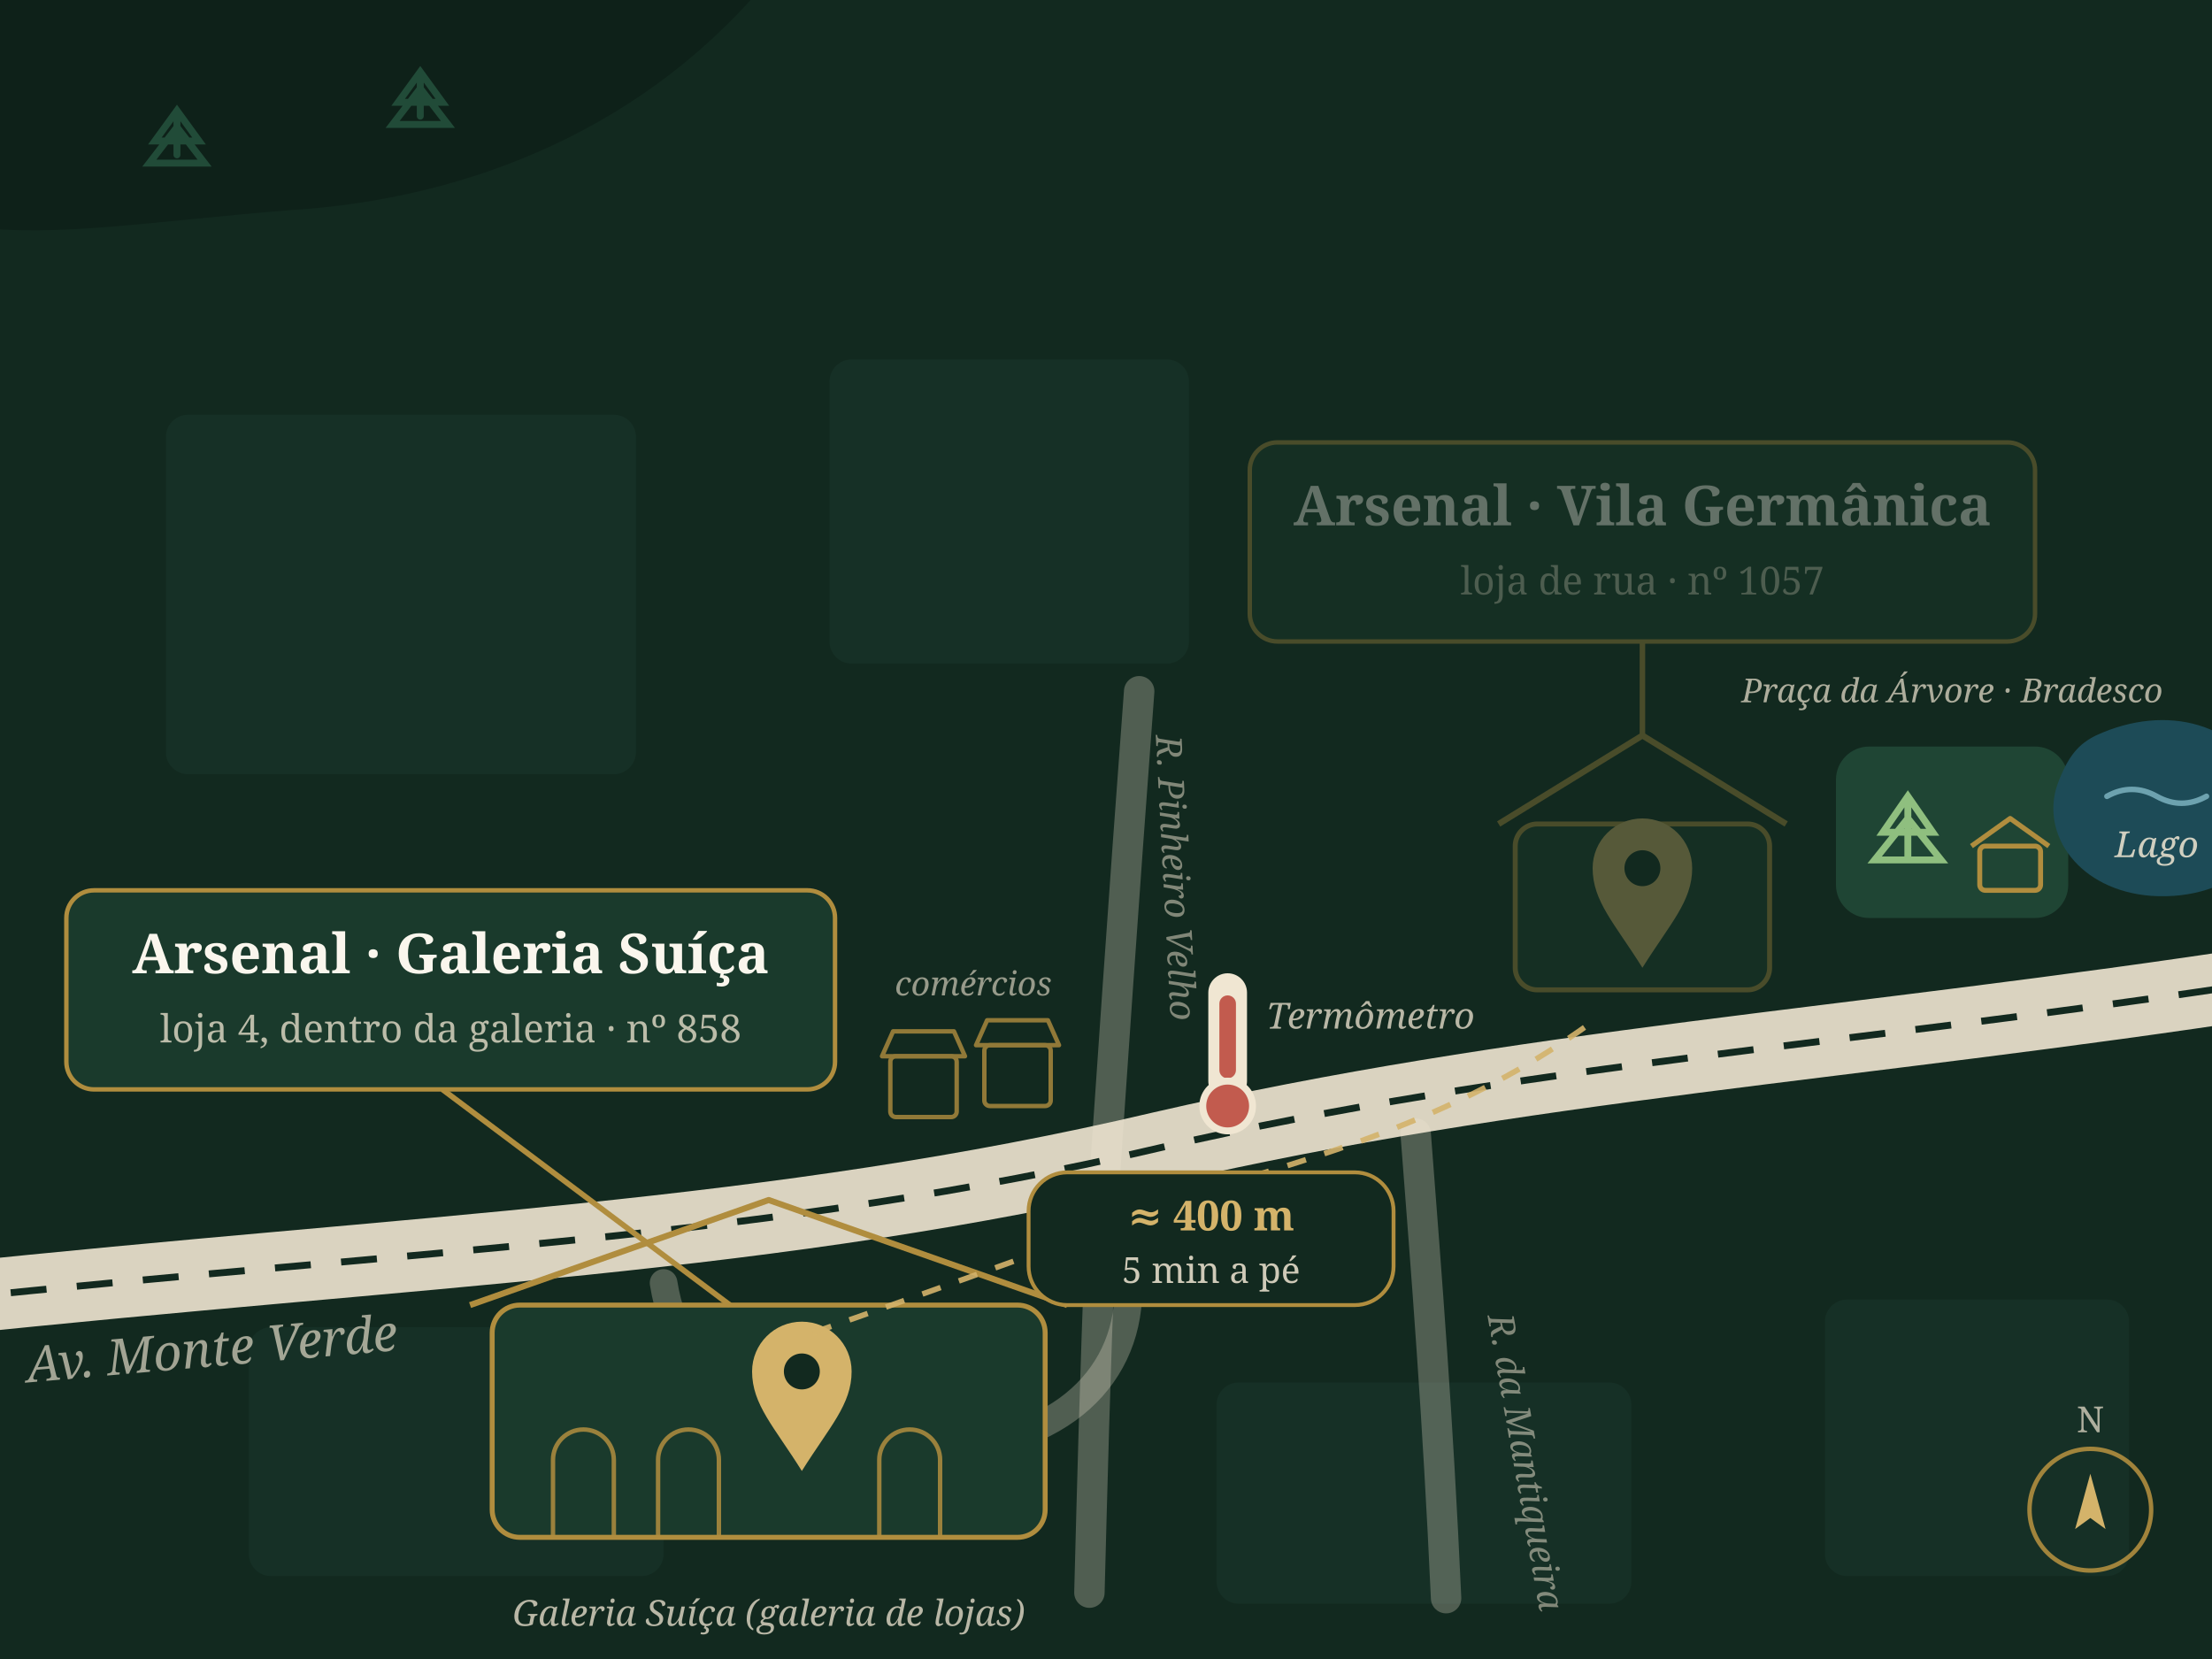
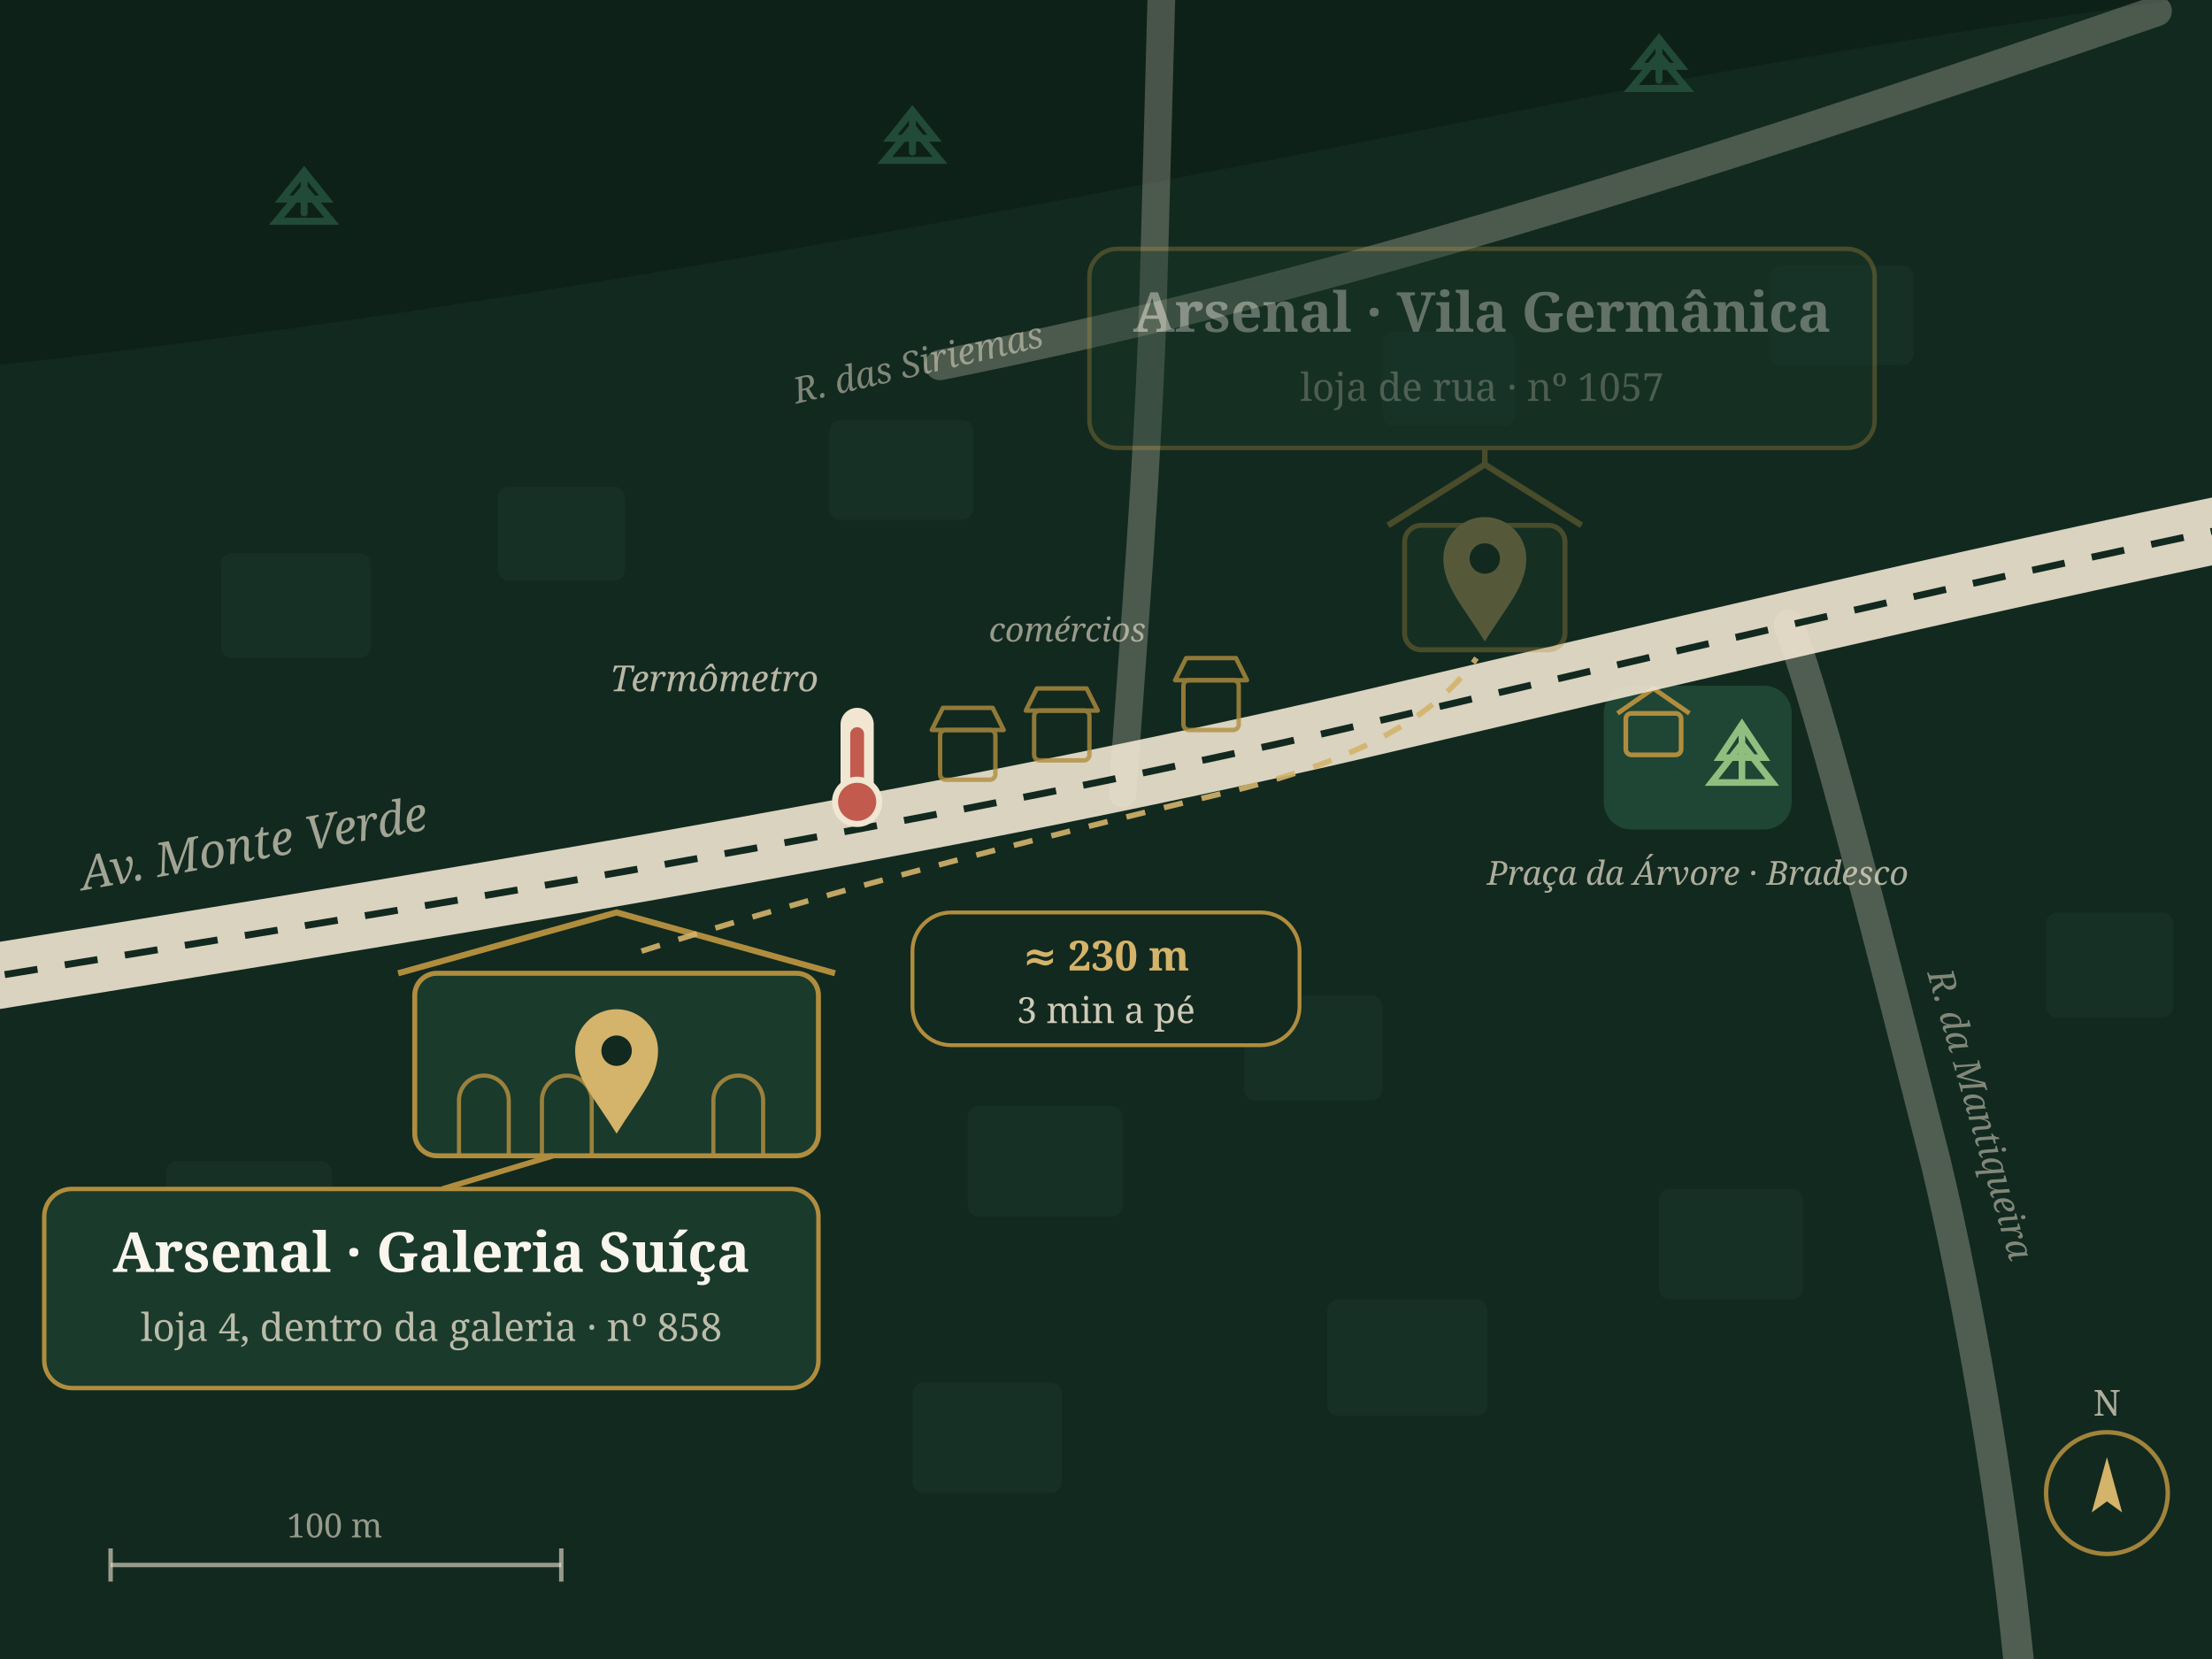
- <svg xmlns="http://www.w3.org/2000/svg" viewBox="0 0 800 600" role="img" aria-label="Mapa com a localização do Arsenal na Galeria Suíça, dentro da galeria no lado sul da avenida principal de Monte Verde, perto do Termômetro Oficial e a cerca de 400 metros (5 minutos a pé) da unidade Vila Germânica">
+ <svg xmlns="http://www.w3.org/2000/svg" viewBox="0 0 800 600" role="img" aria-label="Mapa fiel com a localização do Arsenal na Galeria Suíça, dentro da galeria no lado sul da avenida principal de Monte Verde, perto do Termômetro Oficial e a cerca de 230 metros (3 minutos a pé) da unidade Vila Germânica">
  <rect width="800" height="600" fill="#12291F" />
-   <path d="M-10 -10 H280 C 235 46 170 72 105 76 C 55 80 20 86 -10 82 Z" fill="#0E2119" />
+   <path d="M0 132 C 180 112 360 78 560 38 C 650 20 730 8 800 -2 L 800 -20 L 0 -20 Z" fill="#0E2119" />
  <g stroke="#24503C" stroke-width="2.5" fill="none" stroke-linecap="round" opacity="0.9">
-     <path d="M64 40 l0 16 M64 40 l-8 11 h16 z M64 46 l-10 13 h20 z" />
-     <path d="M152 26 l0 16 M152 26 l-8 11 h16 z M152 32 l-10 13 h20 z" />
+     <path d="M110 62 l0 15 M110 62 l-8 10 h16 z M110 68 l-10 12 h20 z" />
+     <path d="M330 40 l0 15 M330 40 l-8 10 h16 z M330 46 l-10 12 h20 z" />
+     <path d="M600 14 l0 15 M600 14 l-8 10 h16 z M600 20 l-10 12 h20 z" />
  </g>
  <g fill="#163026">
-     <rect x="60" y="150" width="170" height="130" rx="8" />
-     <rect x="300" y="130" width="130" height="110" rx="8" />
-     <rect x="90" y="480" width="150" height="90" rx="8" />
-     <rect x="440" y="500" width="150" height="80" rx="8" />
-     <rect x="660" y="470" width="110" height="100" rx="8" />
+     <rect x="80" y="200" width="54" height="38" rx="4" />
+     <rect x="180" y="176" width="46" height="34" rx="4" />
+     <rect x="300" y="152" width="52" height="36" rx="4" />
+     <rect x="500" y="120" width="48" height="34" rx="4" />
+     <rect x="640" y="96" width="52" height="36" rx="4" />
+     <rect x="60" y="420" width="60" height="44" rx="4" />
+     <rect x="350" y="400" width="56" height="40" rx="4" />
+     <rect x="450" y="360" width="50" height="38" rx="4" />
+     <rect x="480" y="470" width="58" height="42" rx="4" />
+     <rect x="330" y="500" width="54" height="40" rx="4" />
+     <rect x="600" y="430" width="52" height="40" rx="4" />
+     <rect x="740" y="330" width="46" height="38" rx="4" />
  </g>
-   <g stroke="#F0E6D2" stroke-opacity="0.28" stroke-width="11" stroke-linecap="round" fill="none">
-     <path d="M412 250 C 406 330 402 390 398 448 C 396 498 395 538 394 576" />
-     <path d="M512 410 C 516 462 520 512 523 578" />
+   <path d="M340 132 C 470 106 600 66 780 4" stroke="#F0E6D2" stroke-opacity="0.26" stroke-width="11" fill="none" stroke-linecap="round" />
+   <text transform="translate(288 146) rotate(-13)" fill="#F0E6D2" fill-opacity="0.5" font-family="Georgia, serif" font-size="13" font-style="italic">R. das Siriemas</text>
+   <path d="M406 287 C 410 230 415 170 417 110 L 420 0" stroke="#F0E6D2" stroke-opacity="0.26" stroke-width="10" fill="none" stroke-linecap="round" />
+   <path d="M647 226 C 660 262 677 330 700 420 C 712 470 724 540 730 600" stroke="#F0E6D2" stroke-opacity="0.28" stroke-width="11" fill="none" stroke-linecap="round" />
+   <text transform="translate(697 352) rotate(74)" fill="#F0E6D2" fill-opacity="0.5" font-family="Georgia, serif" font-size="13" font-style="italic">R. da Mantiqueira</text>
+   <g>
+     <rect x="580" y="248" width="68" height="52" rx="10" fill="#1F4534" />
+     <g stroke="#B08D3E" stroke-width="1.7" fill="none" stroke-linejoin="round">
+       <rect x="588" y="258" width="20" height="15" rx="2" />
+       <path d="M585 258 L598 249 L611 258" />
+     </g>
+     <g stroke="#8FBF7F" stroke-width="2.4" fill="none" stroke-linecap="round">
+       <path d="M630 262 l0 20 M630 262 l-8 12 h16 z M630 269 l-11 14 h22 z" />
+     </g>
+     <text x="614" y="320" text-anchor="middle" fill="#F0E6D2" fill-opacity="0.7" font-family="Georgia, serif" font-size="12" font-style="italic">Praça da Árvore · Bradesco</text>
  </g>
-   <g fill="#F0E6D2" fill-opacity="0.5" font-family="Georgia, serif" font-size="13" font-style="italic">
-     <text transform="translate(418 266) rotate(87)">R. Pinheiro Velho</text>
-     <text transform="translate(538 476) rotate(80)">R. da Mantiqueira</text>
+   <path d="M-20 356 C 140 330 330 300 493 262 C 600 237 700 213 820 188" stroke="#F0E6D2" stroke-opacity="0.9" stroke-width="24" fill="none" stroke-linecap="round" />
+   <path d="M-20 356 C 140 330 330 300 493 262 C 600 237 700 213 820 188" stroke="#12291F" stroke-width="2.5" fill="none" stroke-dasharray="12 10" />
+   <text transform="translate(30 322) rotate(-10)" fill="#F0E6D2" fill-opacity="0.65" font-family="Georgia, serif" font-size="17" font-style="italic">Av. Monte Verde</text>
+   <g>
+     <rect x="304" y="256" width="12" height="38" rx="6" fill="#F0E6D2" />
+     <rect x="307.5" y="263" width="5" height="24" rx="2.5" fill="#C25B4E" />
+     <circle cx="310" cy="290" r="8" fill="#C25B4E" stroke="#F0E6D2" stroke-width="2.2" />
+     <text x="296" y="250" text-anchor="end" fill="#F0E6D2" fill-opacity="0.75" font-family="Georgia, serif" font-size="13" font-style="italic">Termômetro</text>
+   </g>
+   <g stroke="#B08D3E" stroke-width="1.6" fill="none" stroke-linejoin="round" opacity="0.8">
+     <rect x="340" y="264" width="20" height="18" rx="2" />
+     <path d="M337 264 h26 l-4 -8 h-18 z" />
+     <rect x="374" y="257" width="20" height="18" rx="2" />
+     <path d="M371 257 h26 l-4 -8 h-18 z" />
+     <rect x="428" y="246" width="20" height="18" rx="2" />
+     <path d="M425 246 h26 l-4 -8 h-18 z" />
+   </g>
+   <text x="386" y="232" text-anchor="middle" fill="#F0E6D2" fill-opacity="0.6" font-family="Georgia, serif" font-size="12" font-style="italic">comércios</text>
+   <g>
+     <rect x="150" y="352" width="146" height="66" rx="8" fill="#1A3A2C" stroke="#B08D3E" stroke-width="1.8" />
+     <path d="M144 352 L223 330 L302 352" fill="none" stroke="#B08D3E" stroke-width="2.2" stroke-linejoin="round" />
+     <g stroke="#B08D3E" stroke-width="1.5" fill="none" opacity="0.85">
+       <path d="M166 418 v-20 a9 9 0 0 1 18 0 v20" />
+       <path d="M196 418 v-20 a9 9 0 0 1 18 0 v20" />
+       <path d="M258 418 v-20 a9 9 0 0 1 18 0 v20" />
+     </g>
+     <path d="M223 410 C 215 397 208 390 208 380 a15 15 0 1 1 30 0 c0 10 -7 17 -15 30 Z" fill="#D4B36A" />
+     <circle cx="223" cy="380" r="5.5" fill="#12291F" />
+     <line x1="160" y1="430" x2="200" y2="418" stroke="#B08D3E" stroke-width="2" />
+     <rect x="16" y="430" width="280" height="72" rx="10" fill="#1A3A2C" stroke="#B08D3E" stroke-width="1.6" />
+     <text x="156" y="460" text-anchor="middle" fill="#FAF6ED" font-family="Georgia, serif" font-size="20" font-weight="bold">Arsenal · Galeria Suíça</text>
+     <text x="156" y="485" text-anchor="middle" fill="#F0E6D2" fill-opacity="0.75" font-family="Georgia, serif" font-size="14">loja 4, dentro da galeria · nº 858</text>
+   </g>
+   <g opacity="0.35">
+     <rect x="508" y="190" width="58" height="45" rx="6" fill="#1A3A2C" stroke="#B08D3E" stroke-width="1.8" />
+     <path d="M502 190 L537 168 L572 190" fill="none" stroke="#B08D3E" stroke-width="2.2" stroke-linejoin="round" />
+     <path d="M537 232 C 529 219 522 212 522 202 a15 15 0 1 1 30 0 c0 10 -7 17 -15 30 Z" fill="#D4B36A" />
+     <circle cx="537" cy="202" r="5.5" fill="#12291F" />
+     <line x1="537" y1="168" x2="537" y2="162" stroke="#B08D3E" stroke-width="2" />
+     <rect x="394" y="90" width="284" height="72" rx="10" fill="#1A3A2C" stroke="#B08D3E" stroke-width="1.6" />
+     <text x="536" y="120" text-anchor="middle" fill="#FAF6ED" font-family="Georgia, serif" font-size="20" font-weight="bold">Arsenal · Vila Germânica</text>
+     <text x="536" y="145" text-anchor="middle" fill="#F0E6D2" fill-opacity="0.75" font-family="Georgia, serif" font-size="14">loja de rua · nº 1057</text>
  </g>
  <g>
-     <rect x="664" y="270" width="84" height="62" rx="12" fill="#1F4534" />
-     <g stroke="#8FBF7F" stroke-width="2.5" fill="none" stroke-linecap="round">
-       <path d="M690 288 l0 22 M690 288 l-9 13 h18 z M690 296 l-12 15 h24 z" />
-     </g>
-     <g stroke="#B08D3E" stroke-width="1.8" fill="none" stroke-linejoin="round">
-       <rect x="716" y="306" width="22" height="16" rx="2" />
-       <path d="M713 306 L727 296 L741 306" />
-     </g>
-     <text x="706" y="254" text-anchor="middle" fill="#F0E6D2" fill-opacity="0.7" font-family="Georgia, serif" font-size="12" font-style="italic">Praça da Árvore · Bradesco</text>
+     <path d="M232 344 C 300 322 380 302 450 285 C 500 272 522 255 534 238" stroke="#D4B36A" stroke-width="2" fill="none" stroke-dasharray="7 7" opacity="0.9" />
+     <rect x="330" y="330" width="140" height="48" rx="14" fill="#12291F" stroke="#B08D3E" stroke-width="1.4" />
+     <text x="400" y="351" text-anchor="middle" fill="#D4B36A" font-family="Georgia, serif" font-size="15" font-weight="bold">≈ 230 m</text>
+     <text x="400" y="370" text-anchor="middle" fill="#F0E6D2" fill-opacity="0.85" font-family="Georgia, serif" font-size="13">3 min a pé</text>
  </g>
-   <g>
-     <path d="M758 266 C 784 254 810 262 820 284 C 828 306 808 326 778 324 C 752 322 738 302 744 284 C 748 273 752 269 758 266 Z" fill="#1D4B57" />
-     <path d="M762 288 q9 -5 18 0 t18 0" stroke="#8FC7D4" stroke-width="2" fill="none" stroke-linecap="round" opacity="0.7" />
-     <text x="780" y="310" text-anchor="middle" fill="#F0E6D2" fill-opacity="0.85" font-family="Georgia, serif" font-size="13" font-style="italic">Lago</text>
+   <g stroke="#F0E6D2" stroke-opacity="0.6" stroke-width="1.6">
+     <line x1="40" y1="566" x2="203" y2="566" />
+     <line x1="40" y1="560" x2="40" y2="572" />
+     <line x1="203" y1="560" x2="203" y2="572" />
  </g>
-   <path d="M-20 470 C 150 452 280 448 420 415 C 550 385 670 378 820 355" stroke="#F0E6D2" stroke-opacity="0.9" stroke-width="26" fill="none" stroke-linecap="round" />
-   <path d="M-20 470 C 150 452 280 448 420 415 C 550 385 670 378 820 355" stroke="#12291F" stroke-width="2.5" fill="none" stroke-dasharray="13 11" />
-   <text transform="translate(10 500) rotate(-5)" fill="#F0E6D2" fill-opacity="0.65" font-family="Georgia, serif" font-size="18" font-style="italic">Av. Monte Verde</text>
-   <g stroke="#B08D3E" stroke-width="1.6" fill="none" stroke-linejoin="round" opacity="0.8">
-     <rect x="322" y="382" width="24" height="22" rx="2" />
-     <path d="M319 382 h30 l-4 -9 h-22 z" />
-     <rect x="356" y="378" width="24" height="22" rx="2" />
-     <path d="M353 378 h30 l-4 -9 h-22 z" />
-   </g>
-   <text x="352" y="360" text-anchor="middle" fill="#F0E6D2" fill-opacity="0.6" font-family="Georgia, serif" font-size="12" font-style="italic">comércios</text>
-   <g>
-     <rect x="437" y="352" width="14" height="46" rx="7" fill="#F0E6D2" />
-     <rect x="441" y="360" width="6" height="30" rx="3" fill="#C25B4E" />
-     <circle cx="444" cy="400" r="9" fill="#C25B4E" stroke="#F0E6D2" stroke-width="2.5" />
-     <text x="458" y="372" text-anchor="start" fill="#F0E6D2" fill-opacity="0.75" font-family="Georgia, serif" font-size="13" font-style="italic">Termômetro</text>
-   </g>
-   <path d="M240 464 C 246 502 278 522 328 524 C 378 526 406 502 408 470" stroke="#F0E6D2" stroke-opacity="0.28" stroke-width="10" fill="none" stroke-linecap="round" />
-   <g>
-     <rect x="178" y="472" width="200" height="84" rx="10" fill="#1A3A2C" stroke="#B08D3E" stroke-width="1.8" />
-     <path d="M170 472 L278 434 L386 472" fill="none" stroke="#B08D3E" stroke-width="2.2" stroke-linejoin="round" />
-     <g stroke="#B08D3E" stroke-width="1.6" fill="none" opacity="0.85">
-       <path d="M200 556 v-28 a11 11 0 0 1 22 0 v28" />
-       <path d="M238 556 v-28 a11 11 0 0 1 22 0 v28" />
-       <path d="M318 556 v-28 a11 11 0 0 1 22 0 v28" />
-     </g>
-     <text x="278" y="588" text-anchor="middle" fill="#F0E6D2" fill-opacity="0.75" font-family="Georgia, serif" font-size="13" font-style="italic">Galeria Suíça (galeria de lojas)</text>
-     <path d="M290 532 C 280 516 272 508 272 496 a18 18 0 1 1 36 0 c0 12 -8 20 -18 36 Z" fill="#D4B36A" />
-     <circle cx="290" cy="496" r="6.5" fill="#12291F" />
-     <line x1="160" y1="394" x2="264" y2="472" stroke="#B08D3E" stroke-width="2" />
-     <rect x="24" y="322" width="278" height="72" rx="10" fill="#1A3A2C" stroke="#B08D3E" stroke-width="1.6" />
-     <text x="163" y="352" text-anchor="middle" fill="#FAF6ED" font-family="Georgia, serif" font-size="20" font-weight="bold">Arsenal · Galeria Suíça</text>
-     <text x="163" y="377" text-anchor="middle" fill="#F0E6D2" fill-opacity="0.75" font-family="Georgia, serif" font-size="14">loja 4, dentro da galeria · nº 858</text>
-   </g>
-   <g opacity="0.35">
-     <rect x="548" y="298" width="92" height="60" rx="8" fill="#1A3A2C" stroke="#B08D3E" stroke-width="1.8" />
-     <path d="M542 298 L594 266 L646 298" fill="none" stroke="#B08D3E" stroke-width="2.2" stroke-linejoin="round" />
-     <path d="M594 350 C 584 334 576 326 576 314 a18 18 0 1 1 36 0 c0 12 -8 20 -18 36 Z" fill="#D4B36A" />
-     <circle cx="594" cy="314" r="6.5" fill="#12291F" />
-     <line x1="594" y1="266" x2="594" y2="232" stroke="#B08D3E" stroke-width="2" />
-     <rect x="452" y="160" width="284" height="72" rx="10" fill="#1A3A2C" stroke="#B08D3E" stroke-width="1.6" />
-     <text x="594" y="190" text-anchor="middle" fill="#FAF6ED" font-family="Georgia, serif" font-size="20" font-weight="bold">Arsenal · Vila Germânica</text>
-     <text x="594" y="215" text-anchor="middle" fill="#F0E6D2" fill-opacity="0.75" font-family="Georgia, serif" font-size="14">loja de rua · nº 1057</text>
-   </g>
-   <g>
-     <path d="M294 482 C 340 466 400 444 444 428 C 500 412 540 396 578 368" stroke="#D4B36A" stroke-width="2" fill="none" stroke-dasharray="7 7" opacity="0.9" />
-     <rect x="372" y="424" width="132" height="48" rx="14" fill="#12291F" stroke="#B08D3E" stroke-width="1.4" />
-     <text x="438" y="445" text-anchor="middle" fill="#D4B36A" font-family="Georgia, serif" font-size="15" font-weight="bold">≈ 400 m</text>
-     <text x="438" y="464" text-anchor="middle" fill="#F0E6D2" fill-opacity="0.85" font-family="Georgia, serif" font-size="13">5 min a pé</text>
-   </g>
-   <g transform="translate(756 546)">
+   <text x="121" y="556" text-anchor="middle" fill="#F0E6D2" fill-opacity="0.6" font-family="Georgia, serif" font-size="12">100 m</text>
+   <g transform="translate(762 540)">
    <circle r="22" fill="none" stroke="#B08D3E" stroke-width="1.6" opacity="0.9" />
    <path d="M0 -13 L5.5 7 L0 3 L-5.5 7 Z" fill="#D4B36A" />
    <text y="-28" text-anchor="middle" fill="#F0E6D2" fill-opacity="0.7" font-family="Georgia, serif" font-size="13">N</text>
  </g>
</svg>
